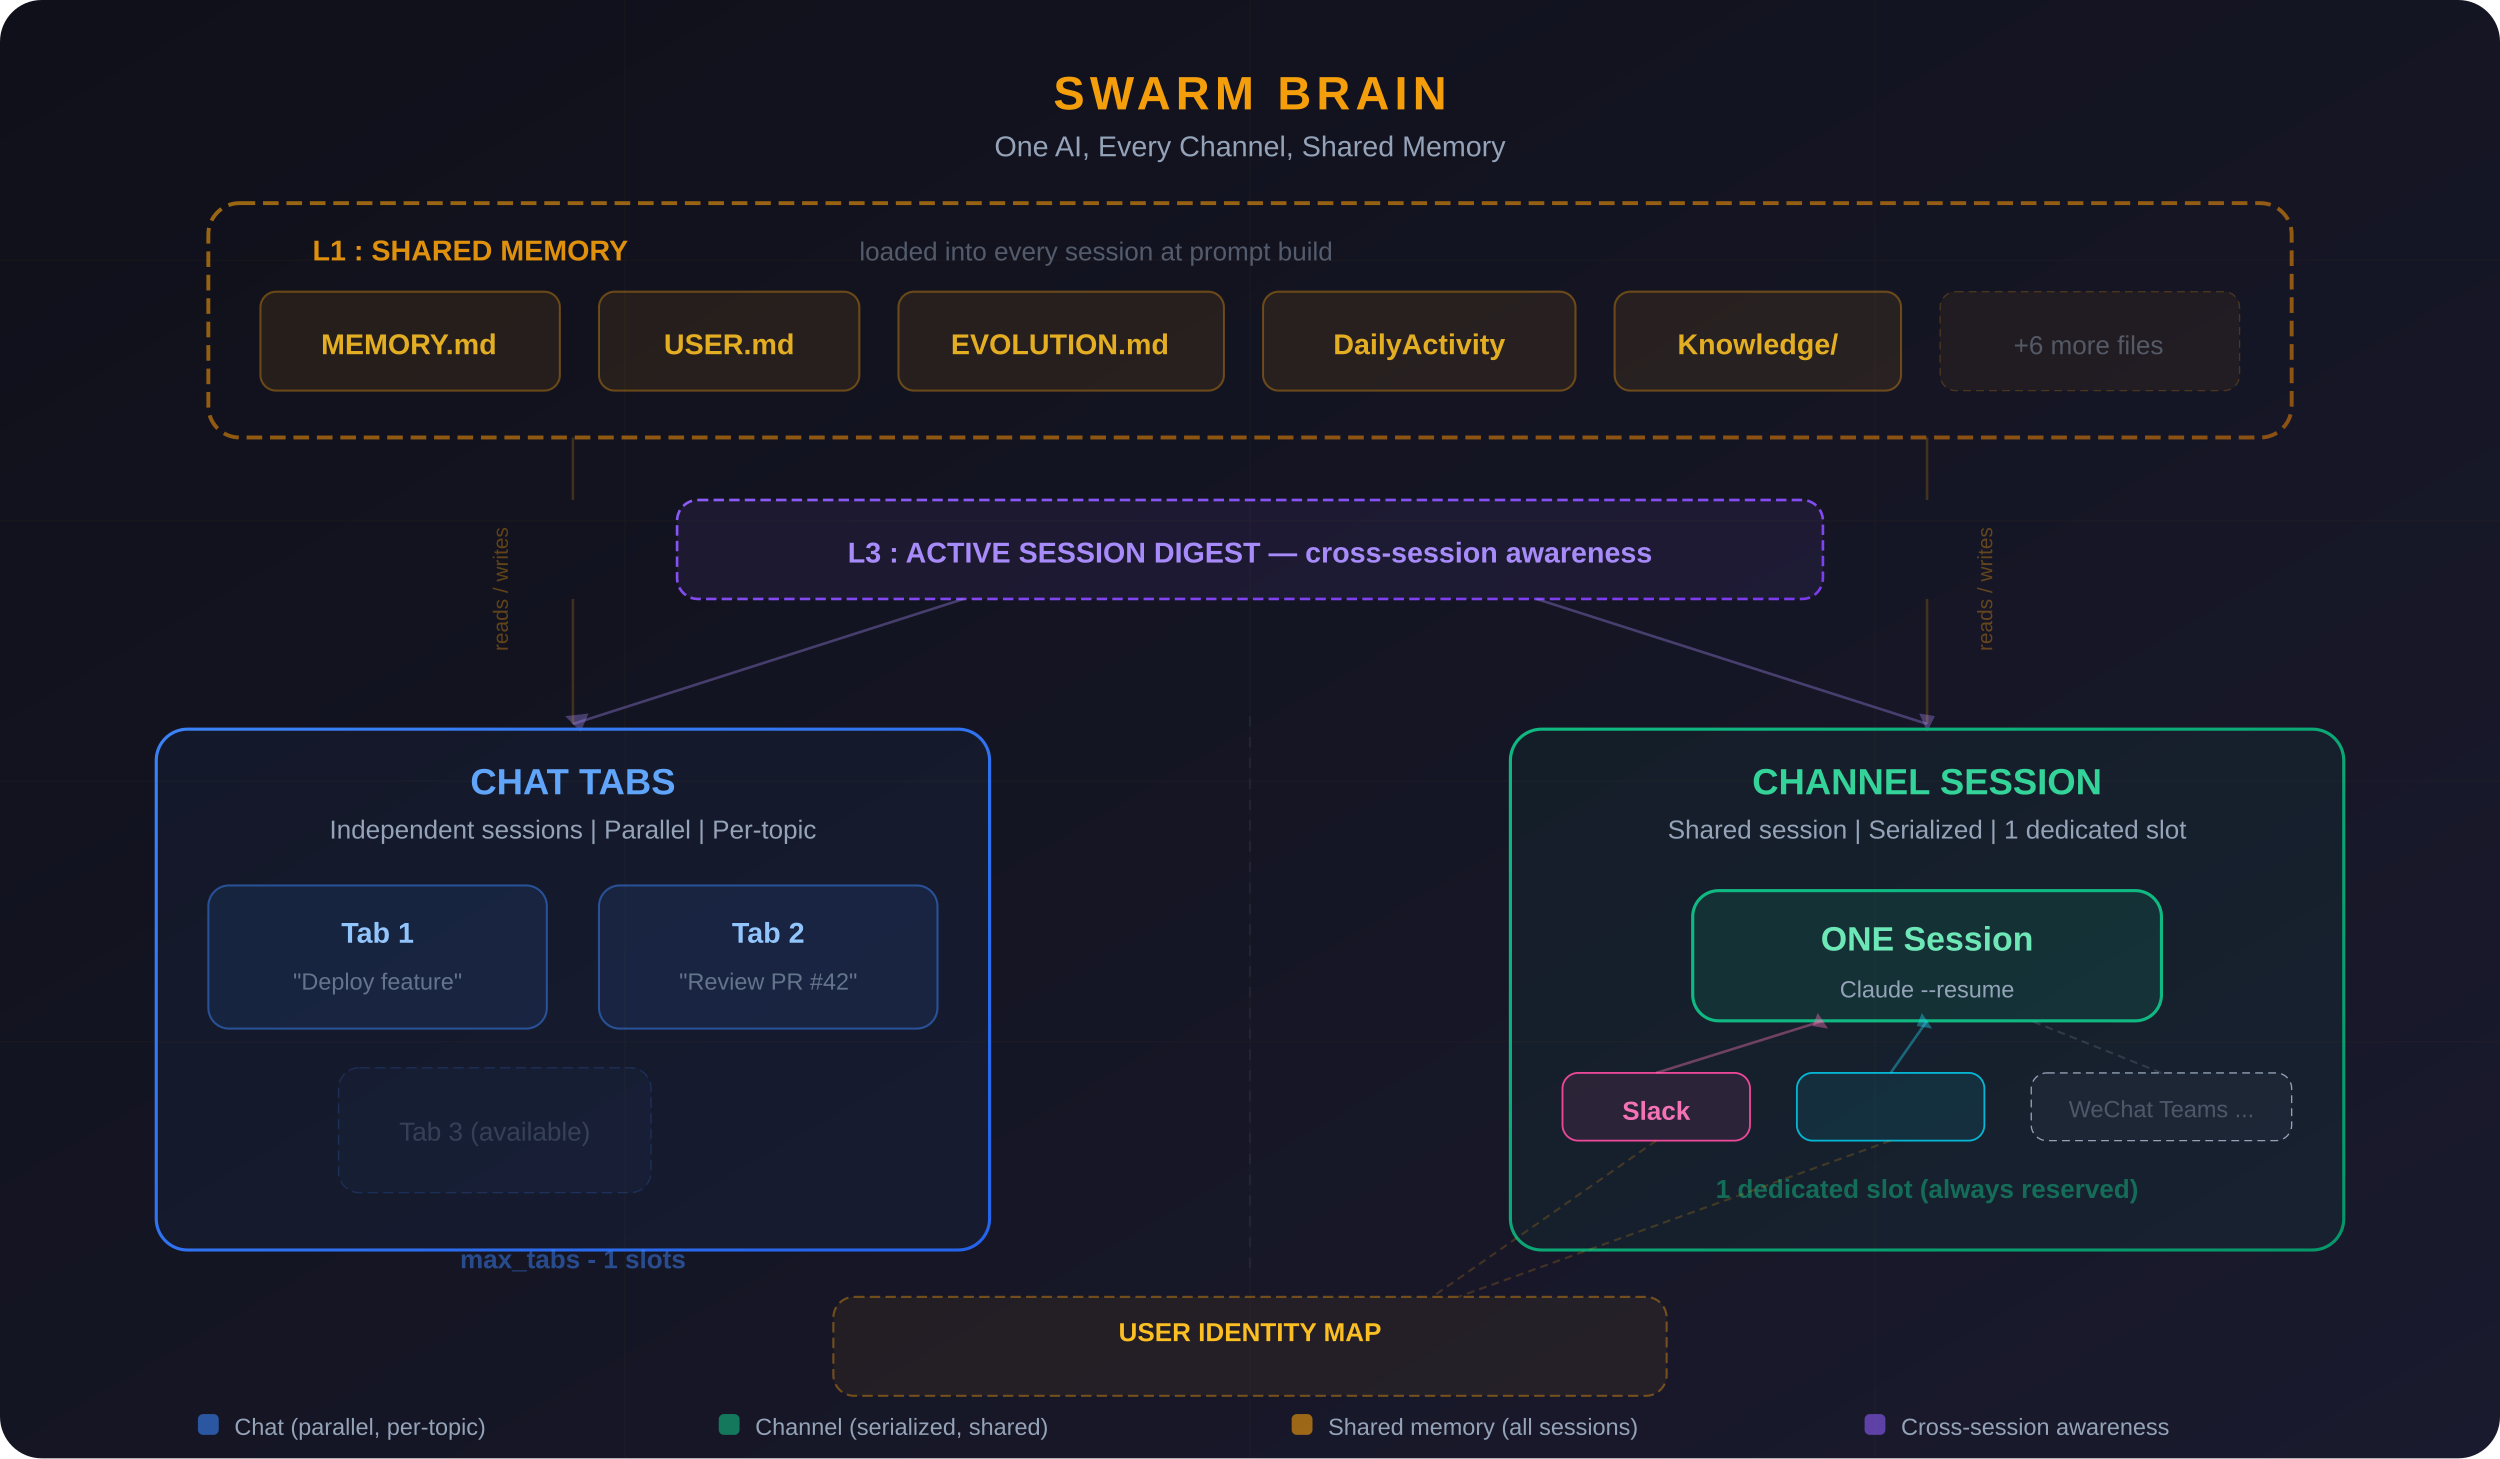
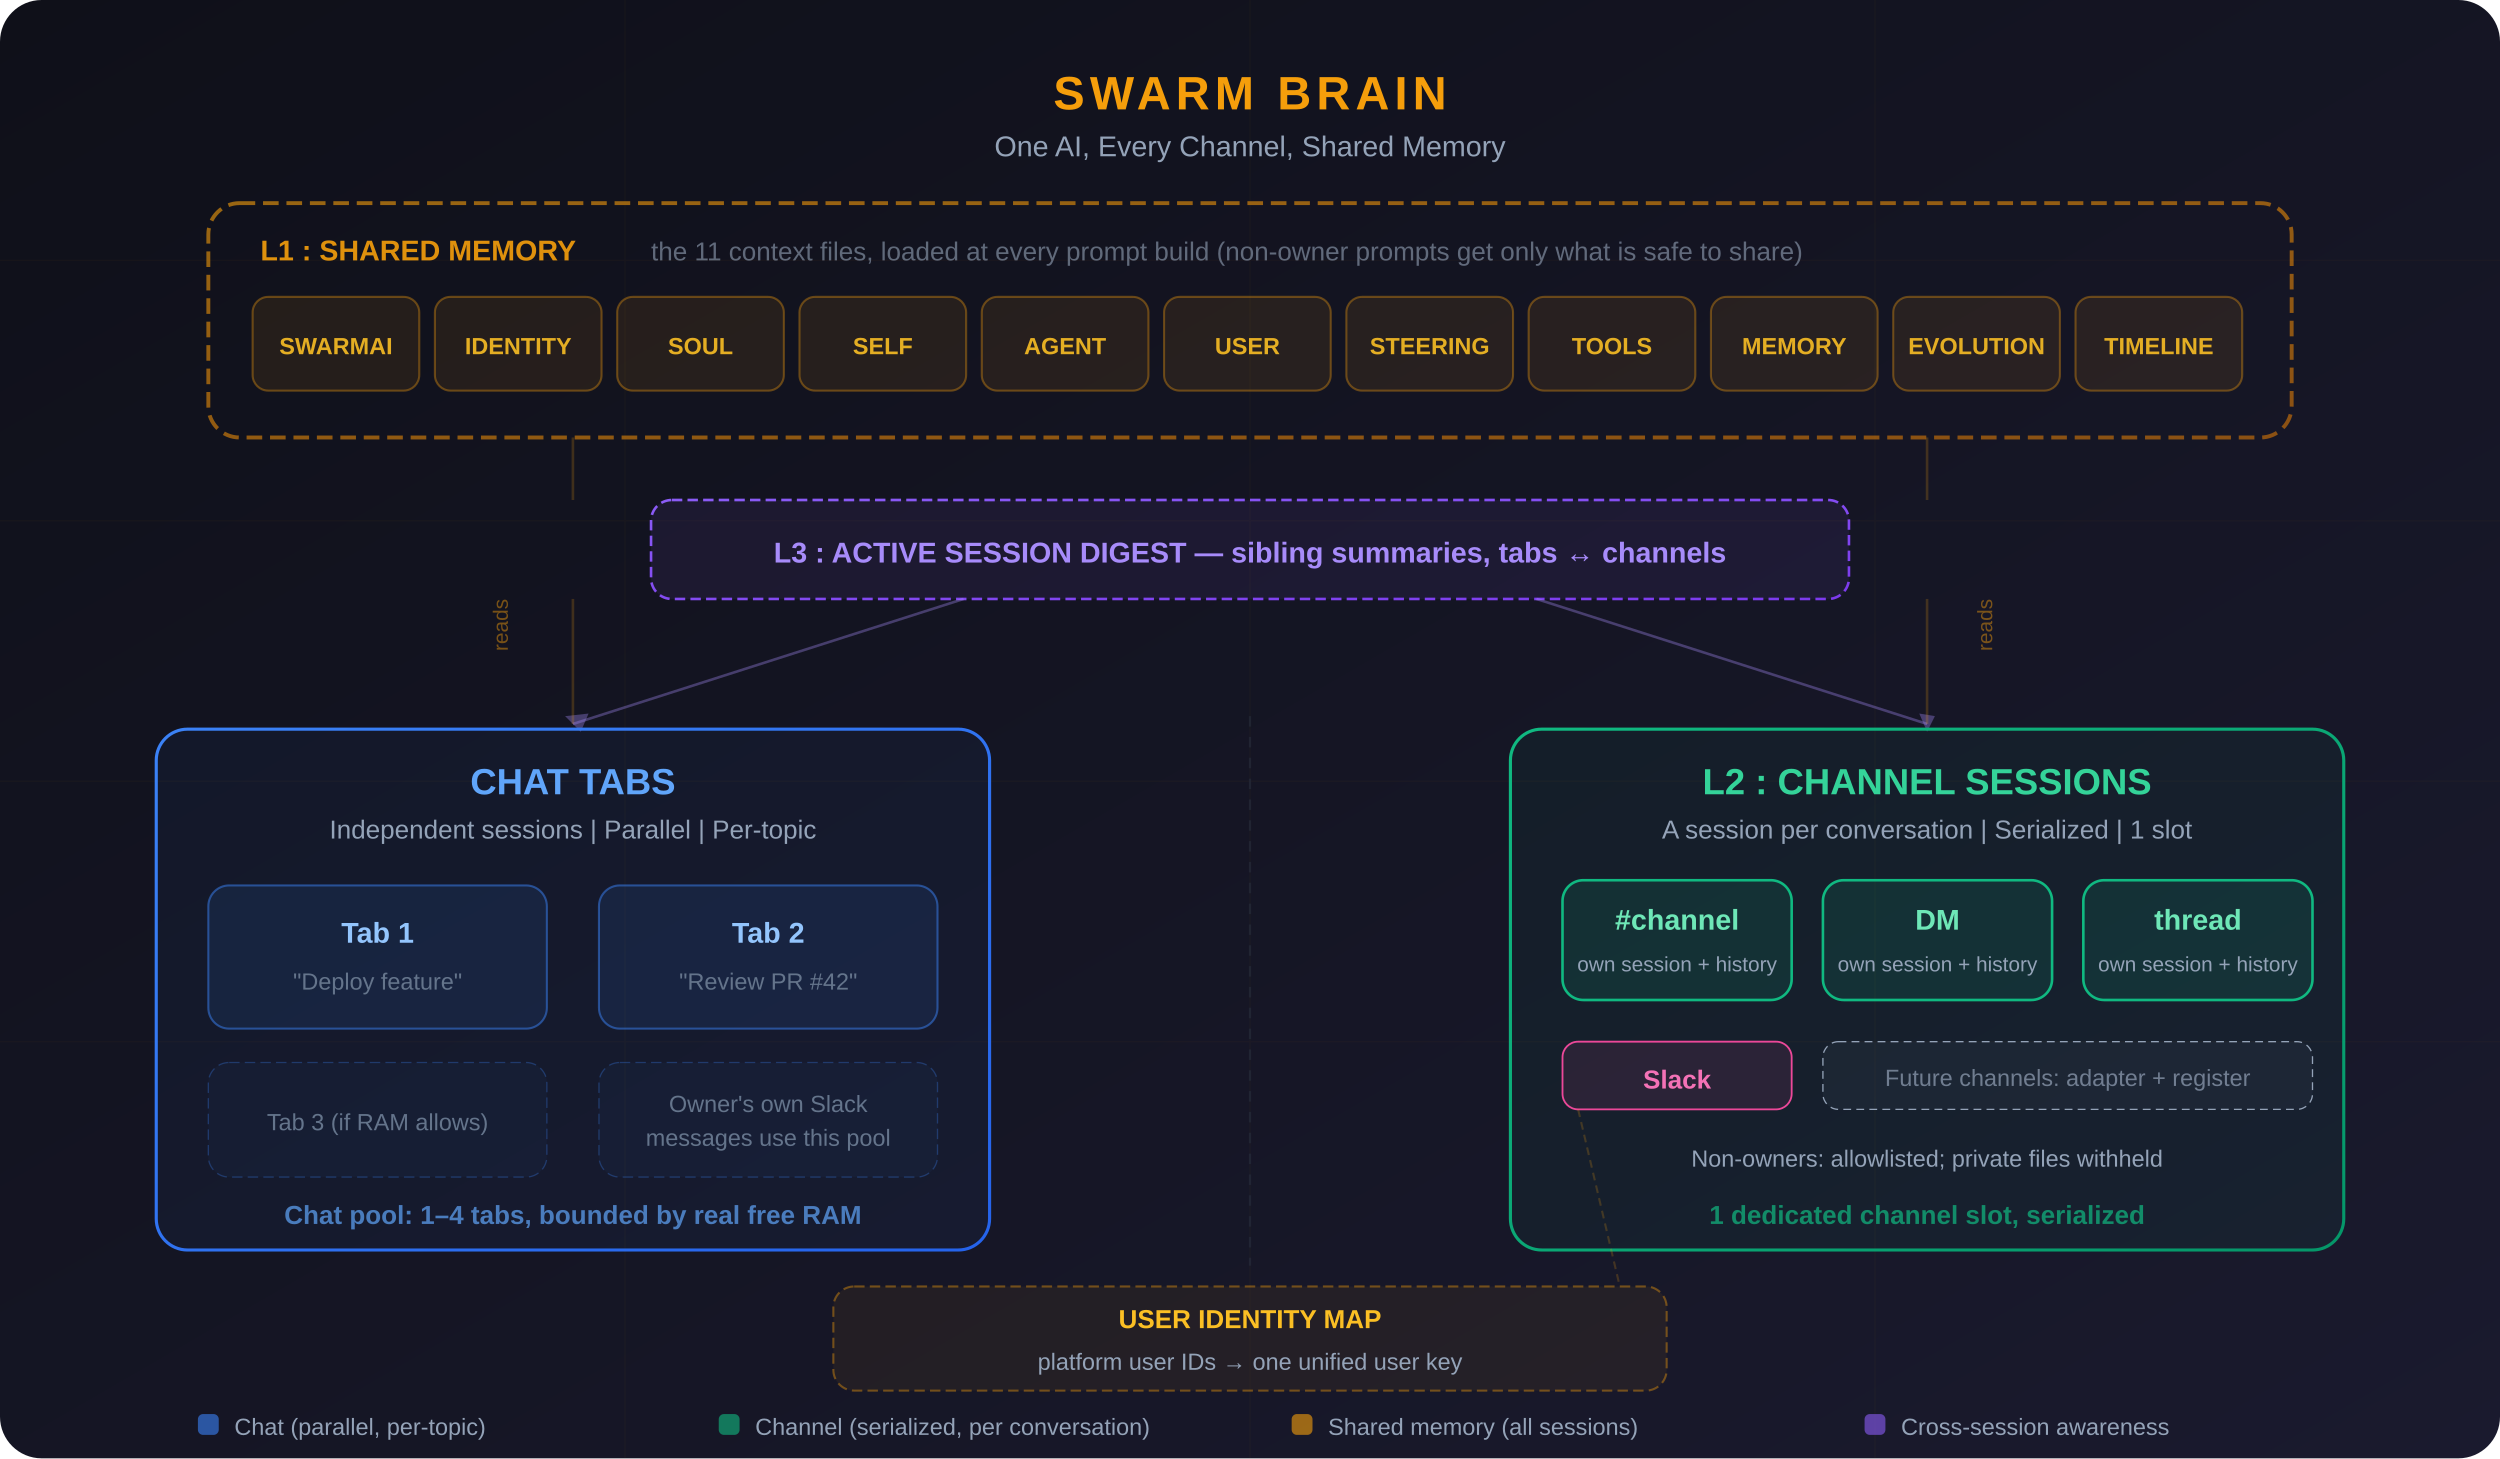
<svg xmlns="http://www.w3.org/2000/svg" viewBox="0 0 960 560" width="960" height="560">
  <defs>
    <linearGradient id="bg" x1="0%" y1="0%" x2="100%" y2="100%">
      <stop offset="0%" stop-color="#0f1019" />
      <stop offset="100%" stop-color="#1a1a2e" />
    </linearGradient>
    <linearGradient id="gold" x1="0%" y1="0%" x2="100%" y2="100%">
      <stop offset="0%" stop-color="#f59e0b" />
      <stop offset="100%" stop-color="#d97706" />
    </linearGradient>
    <linearGradient id="blue" x1="0%" y1="0%" x2="100%" y2="100%">
      <stop offset="0%" stop-color="#3b82f6" />
      <stop offset="100%" stop-color="#2563eb" />
    </linearGradient>
    <linearGradient id="purple" x1="0%" y1="0%" x2="100%" y2="100%">
      <stop offset="0%" stop-color="#8b5cf6" />
      <stop offset="100%" stop-color="#7c3aed" />
    </linearGradient>
    <linearGradient id="green" x1="0%" y1="0%" x2="100%" y2="100%">
      <stop offset="0%" stop-color="#10b981" />
      <stop offset="100%" stop-color="#059669" />
    </linearGradient>
  </defs>
  <rect width="960" height="560" rx="16" fill="url(#bg)" />
  <g opacity="0.03" stroke="#f59e0b">
    <line x1="0" y1="100" x2="960" y2="100" stroke-width="0.5" />
    <line x1="0" y1="200" x2="960" y2="200" stroke-width="0.5" />
    <line x1="0" y1="300" x2="960" y2="300" stroke-width="0.5" />
    <line x1="0" y1="400" x2="960" y2="400" stroke-width="0.5" />
    <line x1="240" y1="0" x2="240" y2="560" stroke-width="0.5" />
    <line x1="480" y1="0" x2="480" y2="560" stroke-width="0.5" />
    <line x1="720" y1="0" x2="720" y2="560" stroke-width="0.5" />
  </g>
  <text x="480" y="42" text-anchor="middle" fill="#f59e0b" font-family="Arial,Helvetica,sans-serif" font-size="18" font-weight="bold" letter-spacing="2">SWARM BRAIN</text>
  <text x="480" y="60" text-anchor="middle" fill="#94a3b8" font-family="Arial,Helvetica,sans-serif" font-size="11">One AI, Every Channel, Shared Memory</text>
  <rect x="80" y="78" width="800" height="90" rx="12" fill="none" stroke="url(#gold)" stroke-width="1.5" stroke-dasharray="6 3" opacity="0.6" />
-   <text x="120" y="100" fill="#f59e0b" font-family="Arial,Helvetica,sans-serif" font-size="11" font-weight="bold" opacity="0.9">L1 : SHARED MEMORY</text>
-   <text x="330" y="100" fill="#94a3b8" font-family="Arial,Helvetica,sans-serif" font-size="10" opacity="0.5">loaded into every session at prompt build</text>
+   <text x="100" y="100" text-anchor="start" fill="#f59e0b" font-family="Arial,Helvetica,sans-serif" font-size="11" font-weight="bold" opacity="0.9">L1 : SHARED MEMORY</text>
+   <text x="250" y="100" text-anchor="start" fill="#94a3b8" font-family="Arial,Helvetica,sans-serif" font-size="10" opacity="0.6">the 11 context files, loaded at every prompt build (non-owner prompts get only what is safe to share)</text>
  <g opacity="0.9">
-     <rect x="100" y="112" width="115" height="38" rx="6" fill="#f59e0b" fill-opacity="0.1" stroke="#f59e0b" stroke-width="0.8" stroke-opacity="0.4" />
-     <text x="157" y="136" text-anchor="middle" fill="#fbbf24" font-family="Arial,Helvetica,sans-serif" font-size="11" font-weight="bold">MEMORY.md</text>
-     <rect x="230" y="112" width="100" height="38" rx="6" fill="#f59e0b" fill-opacity="0.1" stroke="#f59e0b" stroke-width="0.8" stroke-opacity="0.4" />
-     <text x="280" y="136" text-anchor="middle" fill="#fbbf24" font-family="Arial,Helvetica,sans-serif" font-size="11" font-weight="bold">USER.md</text>
-     <rect x="345" y="112" width="125" height="38" rx="6" fill="#f59e0b" fill-opacity="0.1" stroke="#f59e0b" stroke-width="0.8" stroke-opacity="0.4" />
-     <text x="407" y="136" text-anchor="middle" fill="#fbbf24" font-family="Arial,Helvetica,sans-serif" font-size="11" font-weight="bold">EVOLUTION.md</text>
-     <rect x="485" y="112" width="120" height="38" rx="6" fill="#f59e0b" fill-opacity="0.1" stroke="#f59e0b" stroke-width="0.8" stroke-opacity="0.4" />
-     <text x="545" y="136" text-anchor="middle" fill="#fbbf24" font-family="Arial,Helvetica,sans-serif" font-size="11" font-weight="bold">DailyActivity</text>
-     <rect x="620" y="112" width="110" height="38" rx="6" fill="#f59e0b" fill-opacity="0.1" stroke="#f59e0b" stroke-width="0.8" stroke-opacity="0.4" />
-     <text x="675" y="136" text-anchor="middle" fill="#fbbf24" font-family="Arial,Helvetica,sans-serif" font-size="11" font-weight="bold">Knowledge/</text>
-     <rect x="745" y="112" width="115" height="38" rx="6" fill="#f59e0b" fill-opacity="0.06" stroke="#f59e0b" stroke-width="0.5" stroke-opacity="0.25" stroke-dasharray="3 2" />
-     <text x="802" y="136" text-anchor="middle" fill="#94a3b8" font-family="Arial,Helvetica,sans-serif" font-size="10" opacity="0.5">+6 more files</text>
+     <rect x="97" y="114" width="64" height="36" rx="6" fill="#f59e0b" fill-opacity="0.1" stroke="#f59e0b" stroke-width="0.8" stroke-opacity="0.4" />
+     <text x="129" y="136" text-anchor="middle" fill="#fbbf24" font-family="Arial,Helvetica,sans-serif" font-size="9" font-weight="bold">SWARMAI</text>
+     <rect x="167" y="114" width="64" height="36" rx="6" fill="#f59e0b" fill-opacity="0.1" stroke="#f59e0b" stroke-width="0.8" stroke-opacity="0.4" />
+     <text x="199" y="136" text-anchor="middle" fill="#fbbf24" font-family="Arial,Helvetica,sans-serif" font-size="9" font-weight="bold">IDENTITY</text>
+     <rect x="237" y="114" width="64" height="36" rx="6" fill="#f59e0b" fill-opacity="0.1" stroke="#f59e0b" stroke-width="0.8" stroke-opacity="0.4" />
+     <text x="269" y="136" text-anchor="middle" fill="#fbbf24" font-family="Arial,Helvetica,sans-serif" font-size="9" font-weight="bold">SOUL</text>
+     <rect x="307" y="114" width="64" height="36" rx="6" fill="#f59e0b" fill-opacity="0.1" stroke="#f59e0b" stroke-width="0.8" stroke-opacity="0.4" />
+     <text x="339" y="136" text-anchor="middle" fill="#fbbf24" font-family="Arial,Helvetica,sans-serif" font-size="9" font-weight="bold">SELF</text>
+     <rect x="377" y="114" width="64" height="36" rx="6" fill="#f59e0b" fill-opacity="0.1" stroke="#f59e0b" stroke-width="0.8" stroke-opacity="0.4" />
+     <text x="409" y="136" text-anchor="middle" fill="#fbbf24" font-family="Arial,Helvetica,sans-serif" font-size="9" font-weight="bold">AGENT</text>
+     <rect x="447" y="114" width="64" height="36" rx="6" fill="#f59e0b" fill-opacity="0.1" stroke="#f59e0b" stroke-width="0.8" stroke-opacity="0.4" />
+     <text x="479" y="136" text-anchor="middle" fill="#fbbf24" font-family="Arial,Helvetica,sans-serif" font-size="9" font-weight="bold">USER</text>
+     <rect x="517" y="114" width="64" height="36" rx="6" fill="#f59e0b" fill-opacity="0.1" stroke="#f59e0b" stroke-width="0.8" stroke-opacity="0.4" />
+     <text x="549" y="136" text-anchor="middle" fill="#fbbf24" font-family="Arial,Helvetica,sans-serif" font-size="9" font-weight="bold">STEERING</text>
+     <rect x="587" y="114" width="64" height="36" rx="6" fill="#f59e0b" fill-opacity="0.1" stroke="#f59e0b" stroke-width="0.8" stroke-opacity="0.4" />
+     <text x="619" y="136" text-anchor="middle" fill="#fbbf24" font-family="Arial,Helvetica,sans-serif" font-size="9" font-weight="bold">TOOLS</text>
+     <rect x="657" y="114" width="64" height="36" rx="6" fill="#f59e0b" fill-opacity="0.1" stroke="#f59e0b" stroke-width="0.8" stroke-opacity="0.4" />
+     <text x="689" y="136" text-anchor="middle" fill="#fbbf24" font-family="Arial,Helvetica,sans-serif" font-size="9" font-weight="bold">MEMORY</text>
+     <rect x="727" y="114" width="64" height="36" rx="6" fill="#f59e0b" fill-opacity="0.1" stroke="#f59e0b" stroke-width="0.8" stroke-opacity="0.4" />
+     <text x="759" y="136" text-anchor="middle" fill="#fbbf24" font-family="Arial,Helvetica,sans-serif" font-size="9" font-weight="bold">EVOLUTION</text>
+     <rect x="797" y="114" width="64" height="36" rx="6" fill="#f59e0b" fill-opacity="0.1" stroke="#f59e0b" stroke-width="0.8" stroke-opacity="0.4" />
+     <text x="829" y="136" text-anchor="middle" fill="#fbbf24" font-family="Arial,Helvetica,sans-serif" font-size="9" font-weight="bold">TIMELINE</text>
  </g>
-   <rect x="260" y="192" width="440" height="38" rx="8" fill="#8b5cf6" fill-opacity="0.08" stroke="url(#purple)" stroke-width="1" stroke-dasharray="4 2" />
-   <text x="480" y="216" text-anchor="middle" fill="#a78bfa" font-family="Arial,Helvetica,sans-serif" font-size="11" font-weight="bold">L3 : ACTIVE SESSION DIGEST — cross-session awareness</text>
+   <rect x="250" y="192" width="460" height="38" rx="8" fill="#8b5cf6" fill-opacity="0.08" stroke="url(#purple)" stroke-width="1" stroke-dasharray="4 2" />
+   <text x="480" y="216" text-anchor="middle" fill="#a78bfa" font-family="Arial,Helvetica,sans-serif" font-size="11" font-weight="bold">L3 : ACTIVE SESSION DIGEST — sibling summaries, tabs ↔ channels</text>
  <line x1="370" y1="230" x2="220" y2="278" stroke="#a78bfa" stroke-width="1" opacity="0.35" />
  <polygon points="217,275 223,281 226,274" fill="#a78bfa" opacity="0.35" />
  <line x1="590" y1="230" x2="740" y2="278" stroke="#a78bfa" stroke-width="1" opacity="0.35" />
  <polygon points="737,274 740,281 743,275" fill="#a78bfa" opacity="0.35" />
  <line x1="220" y1="168" x2="220" y2="192" stroke="#f59e0b" stroke-width="1" opacity="0.2" />
  <line x1="220" y1="230" x2="220" y2="278" stroke="#f59e0b" stroke-width="1" opacity="0.2" />
  <line x1="740" y1="168" x2="740" y2="192" stroke="#f59e0b" stroke-width="1" opacity="0.2" />
  <line x1="740" y1="230" x2="740" y2="278" stroke="#f59e0b" stroke-width="1" opacity="0.2" />
-   <text x="195" y="250" fill="#f59e0b" font-family="Arial,Helvetica,sans-serif" font-size="8" opacity="0.35" transform="rotate(-90,195,250)">reads / writes</text>
-   <text x="765" y="250" fill="#f59e0b" font-family="Arial,Helvetica,sans-serif" font-size="8" opacity="0.35" transform="rotate(-90,765,250)">reads / writes</text>
+   <text x="195" y="250" text-anchor="start" fill="#f59e0b" font-family="Arial,Helvetica,sans-serif" font-size="8" opacity="0.45" transform="rotate(-90,195,250)">reads</text>
+   <text x="765" y="250" text-anchor="start" fill="#f59e0b" font-family="Arial,Helvetica,sans-serif" font-size="8" opacity="0.45" transform="rotate(-90,765,250)">reads</text>
  <rect x="60" y="280" width="320" height="200" rx="12" fill="#3b82f6" fill-opacity="0.05" stroke="url(#blue)" stroke-width="1.2" />
  <text x="220" y="305" text-anchor="middle" fill="#60a5fa" font-family="Arial,Helvetica,sans-serif" font-size="14" font-weight="bold">CHAT TABS</text>
  <text x="220" y="322" text-anchor="middle" fill="#94a3b8" font-family="Arial,Helvetica,sans-serif" font-size="10">Independent sessions | Parallel | Per-topic</text>
  <rect x="80" y="340" width="130" height="55" rx="8" fill="#3b82f6" fill-opacity="0.1" stroke="#3b82f6" stroke-width="0.8" stroke-opacity="0.5" />
  <text x="145" y="362" text-anchor="middle" fill="#93c5fd" font-family="Arial,Helvetica,sans-serif" font-size="11" font-weight="bold">Tab 1</text>
  <text x="145" y="380" text-anchor="middle" fill="#64748b" font-family="Arial,Helvetica,sans-serif" font-size="9">"Deploy feature"</text>
  <rect x="230" y="340" width="130" height="55" rx="8" fill="#3b82f6" fill-opacity="0.1" stroke="#3b82f6" stroke-width="0.8" stroke-opacity="0.5" />
  <text x="295" y="362" text-anchor="middle" fill="#93c5fd" font-family="Arial,Helvetica,sans-serif" font-size="11" font-weight="bold">Tab 2</text>
  <text x="295" y="380" text-anchor="middle" fill="#64748b" font-family="Arial,Helvetica,sans-serif" font-size="9">"Review PR #42"</text>
-   <rect x="130" y="410" width="120" height="48" rx="8" fill="#3b82f6" fill-opacity="0.04" stroke="#3b82f6" stroke-width="0.5" stroke-opacity="0.2" stroke-dasharray="4 2" />
-   <text x="190" y="438" text-anchor="middle" fill="#64748b" font-family="Arial,Helvetica,sans-serif" font-size="10" opacity="0.4">Tab 3 (available)</text>
-   <text x="220" y="487" text-anchor="middle" fill="#3b82f6" font-family="Arial,Helvetica,sans-serif" font-size="10" font-weight="bold" opacity="0.5">max_tabs - 1 slots</text>
+   <rect x="80" y="408" width="130" height="44" rx="8" fill="#3b82f6" fill-opacity="0.04" stroke="#3b82f6" stroke-width="0.5" stroke-opacity="0.3" stroke-dasharray="4 2" />
+   <text x="145" y="434" text-anchor="middle" fill="#64748b" font-family="Arial,Helvetica,sans-serif" font-size="9">Tab 3 (if RAM allows)</text>
+   <rect x="230" y="408" width="130" height="44" rx="8" fill="#3b82f6" fill-opacity="0.04" stroke="#3b82f6" stroke-width="0.5" stroke-opacity="0.3" stroke-dasharray="4 2" />
+   <text x="295" y="427" text-anchor="middle" fill="#64748b" font-family="Arial,Helvetica,sans-serif" font-size="9">Owner's own Slack</text>
+   <text x="295" y="440" text-anchor="middle" fill="#64748b" font-family="Arial,Helvetica,sans-serif" font-size="9">messages use this pool</text>
+   <text x="220" y="470" text-anchor="middle" fill="#60a5fa" font-family="Arial,Helvetica,sans-serif" font-size="10" font-weight="bold" opacity="0.7">Chat pool: 1–4 tabs, bounded by real free RAM</text>
  <rect x="580" y="280" width="320" height="200" rx="12" fill="#10b981" fill-opacity="0.05" stroke="url(#green)" stroke-width="1.2" />
-   <text x="740" y="305" text-anchor="middle" fill="#34d399" font-family="Arial,Helvetica,sans-serif" font-size="14" font-weight="bold">CHANNEL SESSION</text>
-   <text x="740" y="322" text-anchor="middle" fill="#94a3b8" font-family="Arial,Helvetica,sans-serif" font-size="10">Shared session | Serialized | 1 dedicated slot</text>
-   <rect x="650" y="342" width="180" height="50" rx="10" fill="#10b981" fill-opacity="0.12" stroke="#10b981" stroke-width="1.2" />
-   <text x="740" y="365" text-anchor="middle" fill="#6ee7b7" font-family="Arial,Helvetica,sans-serif" font-size="13" font-weight="bold">ONE Session</text>
-   <text x="740" y="383" text-anchor="middle" fill="#94a3b8" font-family="Arial,Helvetica,sans-serif" font-size="9">Claude --resume</text>
-   <rect x="600" y="412" width="72" height="26" rx="6" fill="#ec4899" fill-opacity="0.1" stroke="#ec4899" stroke-width="0.7" />
-   <text x="636" y="430" text-anchor="middle" fill="#f472b6" font-family="Arial,Helvetica,sans-serif" font-size="10" font-weight="bold">Slack</text>
-   <line x1="636" y1="412" x2="700" y2="392" stroke="#f472b6" stroke-width="1" opacity="0.4" />
-   <polygon points="698,389 702,395 696,394" fill="#f472b6" opacity="0.4" />
-   <rect x="690" y="412" width="72" height="26" rx="6" fill="#06b6d4" fill-opacity="0.1" stroke="#06b6d4" stroke-width="0.7" />
-   <line x1="726" y1="412" x2="740" y2="392" stroke="#22d3ee" stroke-width="1" opacity="0.4" />
-   <polygon points="738,389 742,395 736,394" fill="#22d3ee" opacity="0.4" />
-   <rect x="780" y="412" width="100" height="26" rx="6" fill="#94a3b8" fill-opacity="0.05" stroke="#94a3b8" stroke-width="0.5" stroke-dasharray="3 2" />
-   <text x="830" y="429" text-anchor="middle" fill="#94a3b8" font-family="Arial,Helvetica,sans-serif" font-size="9" opacity="0.4">WeChat  Teams ...</text>
-   <line x1="830" y1="412" x2="780" y2="392" stroke="#94a3b8" stroke-width="0.8" opacity="0.2" stroke-dasharray="3 2" />
-   <text x="740" y="460" text-anchor="middle" fill="#10b981" font-family="Arial,Helvetica,sans-serif" font-size="10" font-weight="bold" opacity="0.5">1 dedicated slot (always reserved)</text>
-   <rect x="320" y="498" width="320" height="38" rx="8" fill="#f59e0b" fill-opacity="0.06" stroke="#f59e0b" stroke-width="0.8" stroke-dasharray="4 2" stroke-opacity="0.4" />
-   <text x="480" y="515" text-anchor="middle" fill="#fbbf24" font-family="Arial,Helvetica,sans-serif" font-size="10" font-weight="bold">USER IDENTITY MAP</text>
-   <line x1="636" y1="438" x2="550" y2="498" stroke="#f59e0b" stroke-width="0.8" opacity="0.2" stroke-dasharray="3 2" />
-   <line x1="726" y1="438" x2="560" y2="498" stroke="#f59e0b" stroke-width="0.8" opacity="0.2" stroke-dasharray="3 2" />
-   <line x1="480" y1="275" x2="480" y2="490" stroke="#334155" stroke-width="0.8" stroke-dasharray="4 4" opacity="0.3" />
+   <text x="740" y="305" text-anchor="middle" fill="#34d399" font-family="Arial,Helvetica,sans-serif" font-size="14" font-weight="bold">L2 : CHANNEL SESSIONS</text>
+   <text x="740" y="322" text-anchor="middle" fill="#94a3b8" font-family="Arial,Helvetica,sans-serif" font-size="10">A session per conversation | Serialized | 1 slot</text>
+   <rect x="600" y="338" width="88" height="46" rx="8" fill="#10b981" fill-opacity="0.12" stroke="#10b981" stroke-width="1" />
+   <text x="644" y="357" text-anchor="middle" fill="#6ee7b7" font-family="Arial,Helvetica,sans-serif" font-size="11" font-weight="bold">#channel</text>
+   <text x="644" y="373" text-anchor="middle" fill="#94a3b8" font-family="Arial,Helvetica,sans-serif" font-size="8">own session + history</text>
+   <rect x="700" y="338" width="88" height="46" rx="8" fill="#10b981" fill-opacity="0.12" stroke="#10b981" stroke-width="1" />
+   <text x="744" y="357" text-anchor="middle" fill="#6ee7b7" font-family="Arial,Helvetica,sans-serif" font-size="11" font-weight="bold">DM</text>
+   <text x="744" y="373" text-anchor="middle" fill="#94a3b8" font-family="Arial,Helvetica,sans-serif" font-size="8">own session + history</text>
+   <rect x="800" y="338" width="88" height="46" rx="8" fill="#10b981" fill-opacity="0.12" stroke="#10b981" stroke-width="1" />
+   <text x="844" y="357" text-anchor="middle" fill="#6ee7b7" font-family="Arial,Helvetica,sans-serif" font-size="11" font-weight="bold">thread</text>
+   <text x="844" y="373" text-anchor="middle" fill="#94a3b8" font-family="Arial,Helvetica,sans-serif" font-size="8">own session + history</text>
+   <rect x="600" y="400" width="88" height="26" rx="6" fill="#ec4899" fill-opacity="0.1" stroke="#ec4899" stroke-width="0.7" />
+   <text x="644" y="418" text-anchor="middle" fill="#f472b6" font-family="Arial,Helvetica,sans-serif" font-size="10" font-weight="bold">Slack</text>
+   <rect x="700" y="400" width="188" height="26" rx="6" fill="#94a3b8" fill-opacity="0.05" stroke="#94a3b8" stroke-width="0.5" stroke-dasharray="3 2" />
+   <text x="794" y="417" text-anchor="middle" fill="#94a3b8" font-family="Arial,Helvetica,sans-serif" font-size="9" opacity="0.7">Future channels: adapter + register</text>
+   <text x="740" y="448" text-anchor="middle" fill="#94a3b8" font-family="Arial,Helvetica,sans-serif" font-size="9">Non-owners: allowlisted; private files withheld</text>
+   <text x="740" y="470" text-anchor="middle" fill="#10b981" font-family="Arial,Helvetica,sans-serif" font-size="10" font-weight="bold" opacity="0.7">1 dedicated channel slot, serialized</text>
+   <rect x="320" y="494" width="320" height="40" rx="8" fill="#f59e0b" fill-opacity="0.06" stroke="#f59e0b" stroke-width="0.8" stroke-dasharray="4 2" stroke-opacity="0.4" />
+   <text x="480" y="510" text-anchor="middle" fill="#fbbf24" font-family="Arial,Helvetica,sans-serif" font-size="10" font-weight="bold">USER IDENTITY MAP</text>
+   <text x="480" y="526" text-anchor="middle" fill="#94a3b8" font-family="Arial,Helvetica,sans-serif" font-size="9">platform user IDs → one unified user key</text>
+   <line x1="606" y1="426" x2="622" y2="494" stroke="#f59e0b" stroke-width="0.8" opacity="0.2" stroke-dasharray="3 2" />
+   <line x1="480" y1="275" x2="480" y2="486" stroke="#334155" stroke-width="0.8" stroke-dasharray="4 4" opacity="0.3" />
  <g transform="translate(80, 548)">
    <rect x="-4" y="-5" width="8" height="8" rx="2" fill="#3b82f6" opacity="0.6" />
    <text x="10" y="3" fill="#94a3b8" font-family="Arial,Helvetica,sans-serif" font-size="9">Chat (parallel, per-topic)</text>
    <rect x="196" y="-5" width="8" height="8" rx="2" fill="#10b981" opacity="0.6" />
-     <text x="210" y="3" fill="#94a3b8" font-family="Arial,Helvetica,sans-serif" font-size="9">Channel (serialized, shared)</text>
+     <text x="210" y="3" fill="#94a3b8" font-family="Arial,Helvetica,sans-serif" font-size="9">Channel (serialized, per conversation)</text>
    <rect x="416" y="-5" width="8" height="8" rx="2" fill="#f59e0b" opacity="0.6" />
    <text x="430" y="3" fill="#94a3b8" font-family="Arial,Helvetica,sans-serif" font-size="9">Shared memory (all sessions)</text>
    <rect x="636" y="-5" width="8" height="8" rx="2" fill="#8b5cf6" opacity="0.6" />
    <text x="650" y="3" fill="#94a3b8" font-family="Arial,Helvetica,sans-serif" font-size="9">Cross-session awareness</text>
  </g>
</svg>
